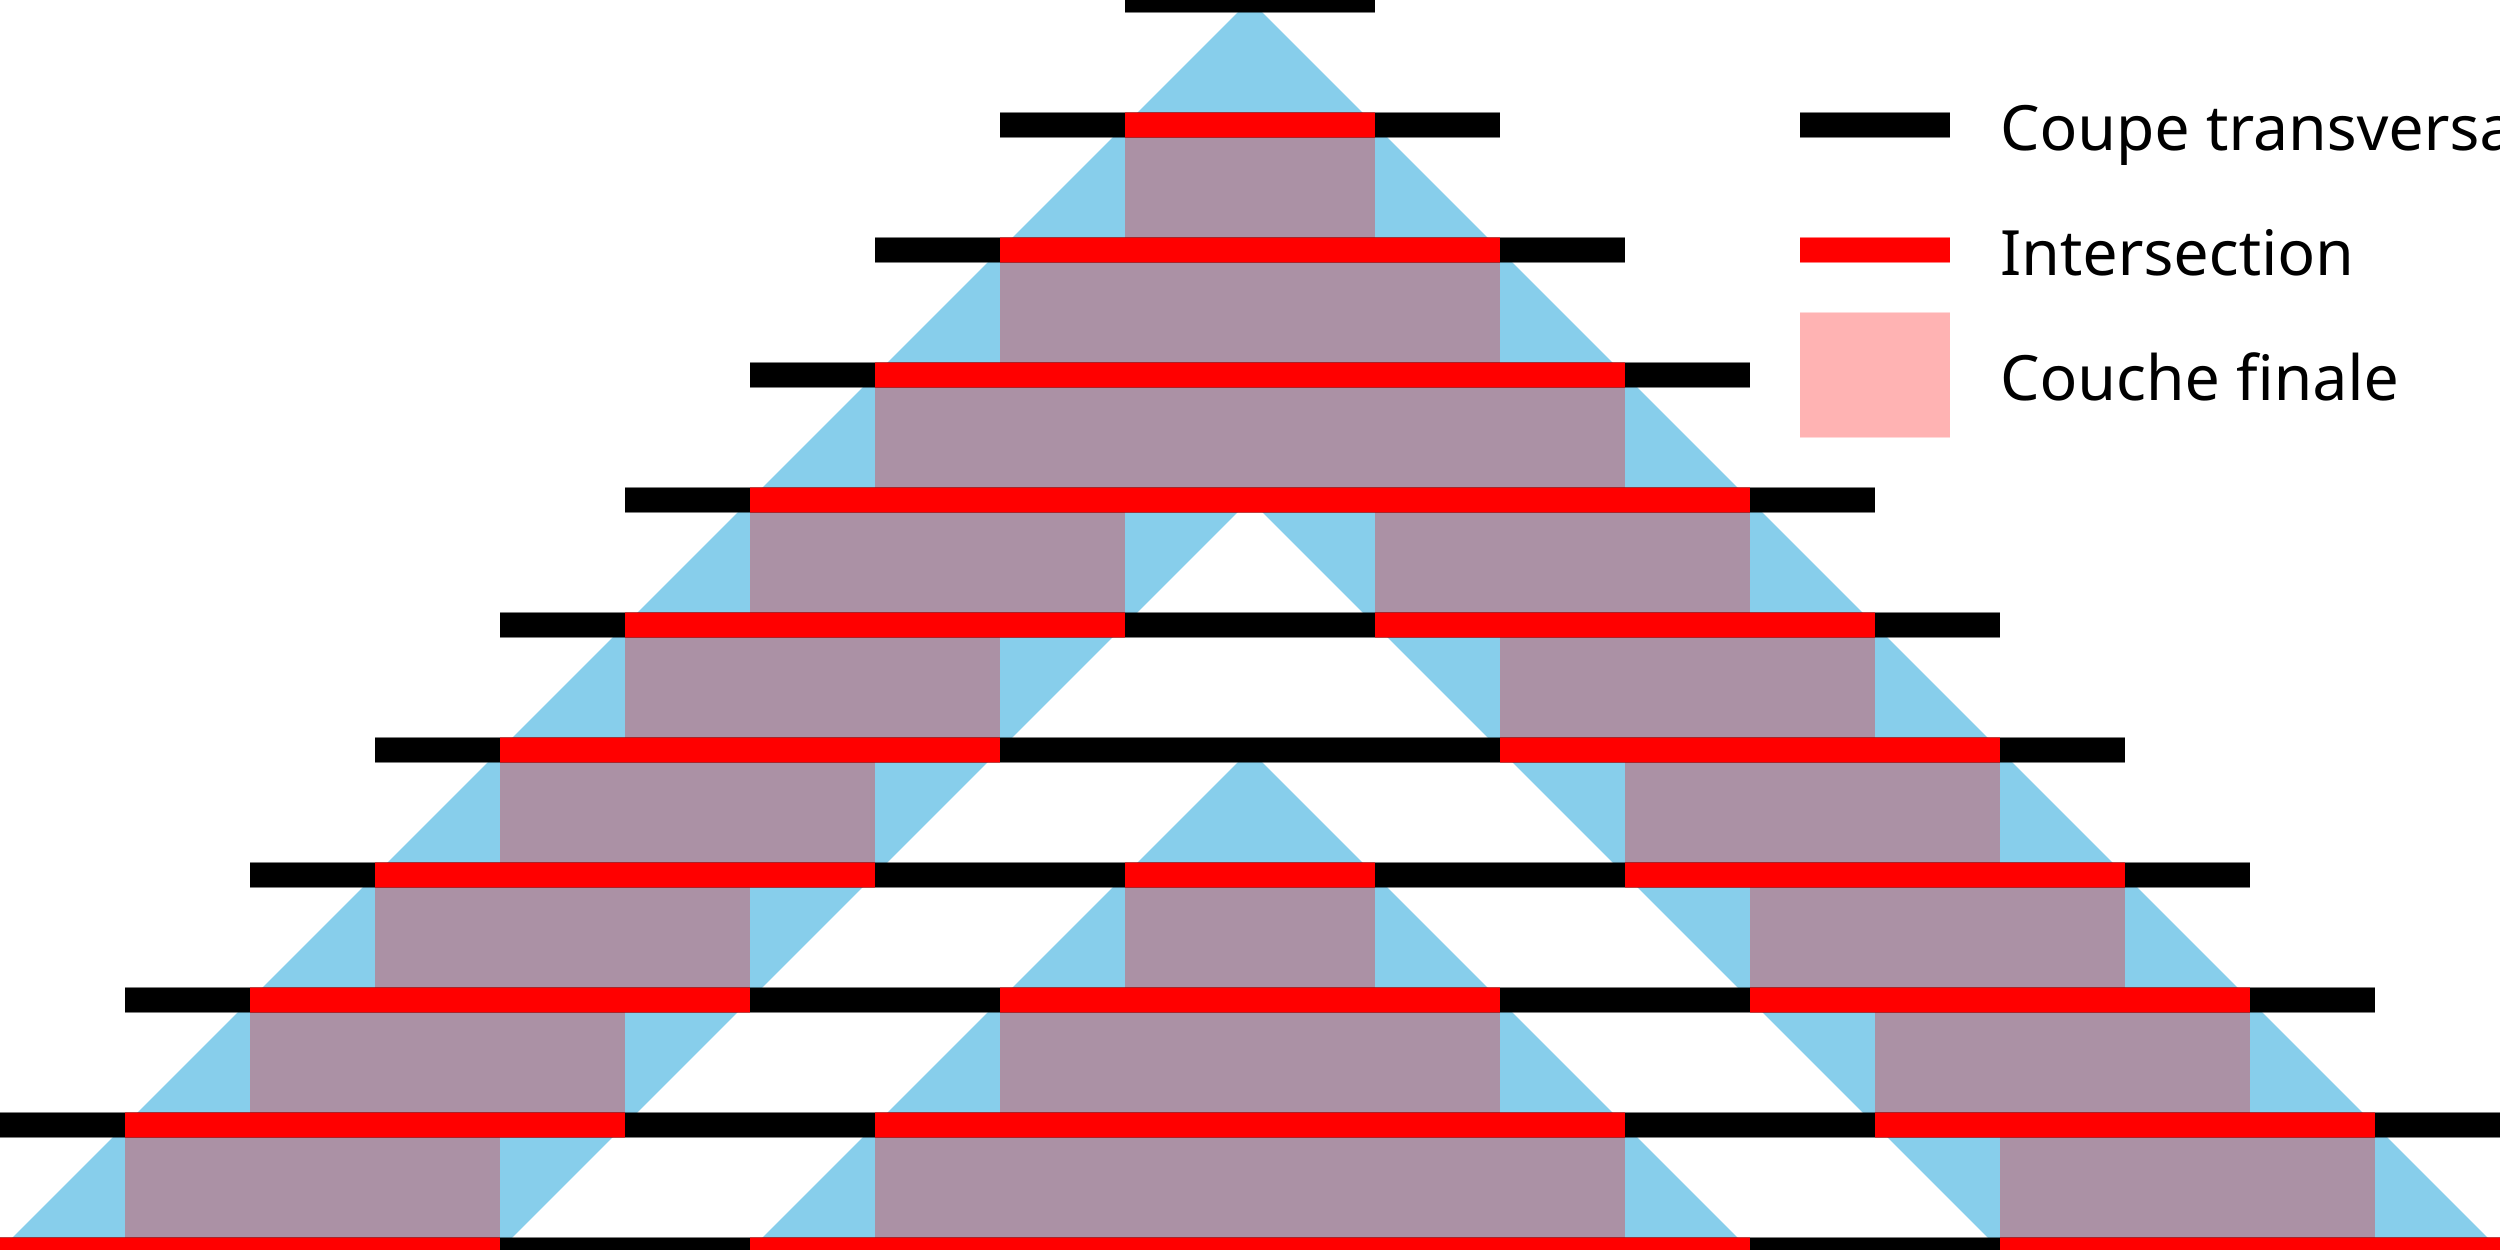
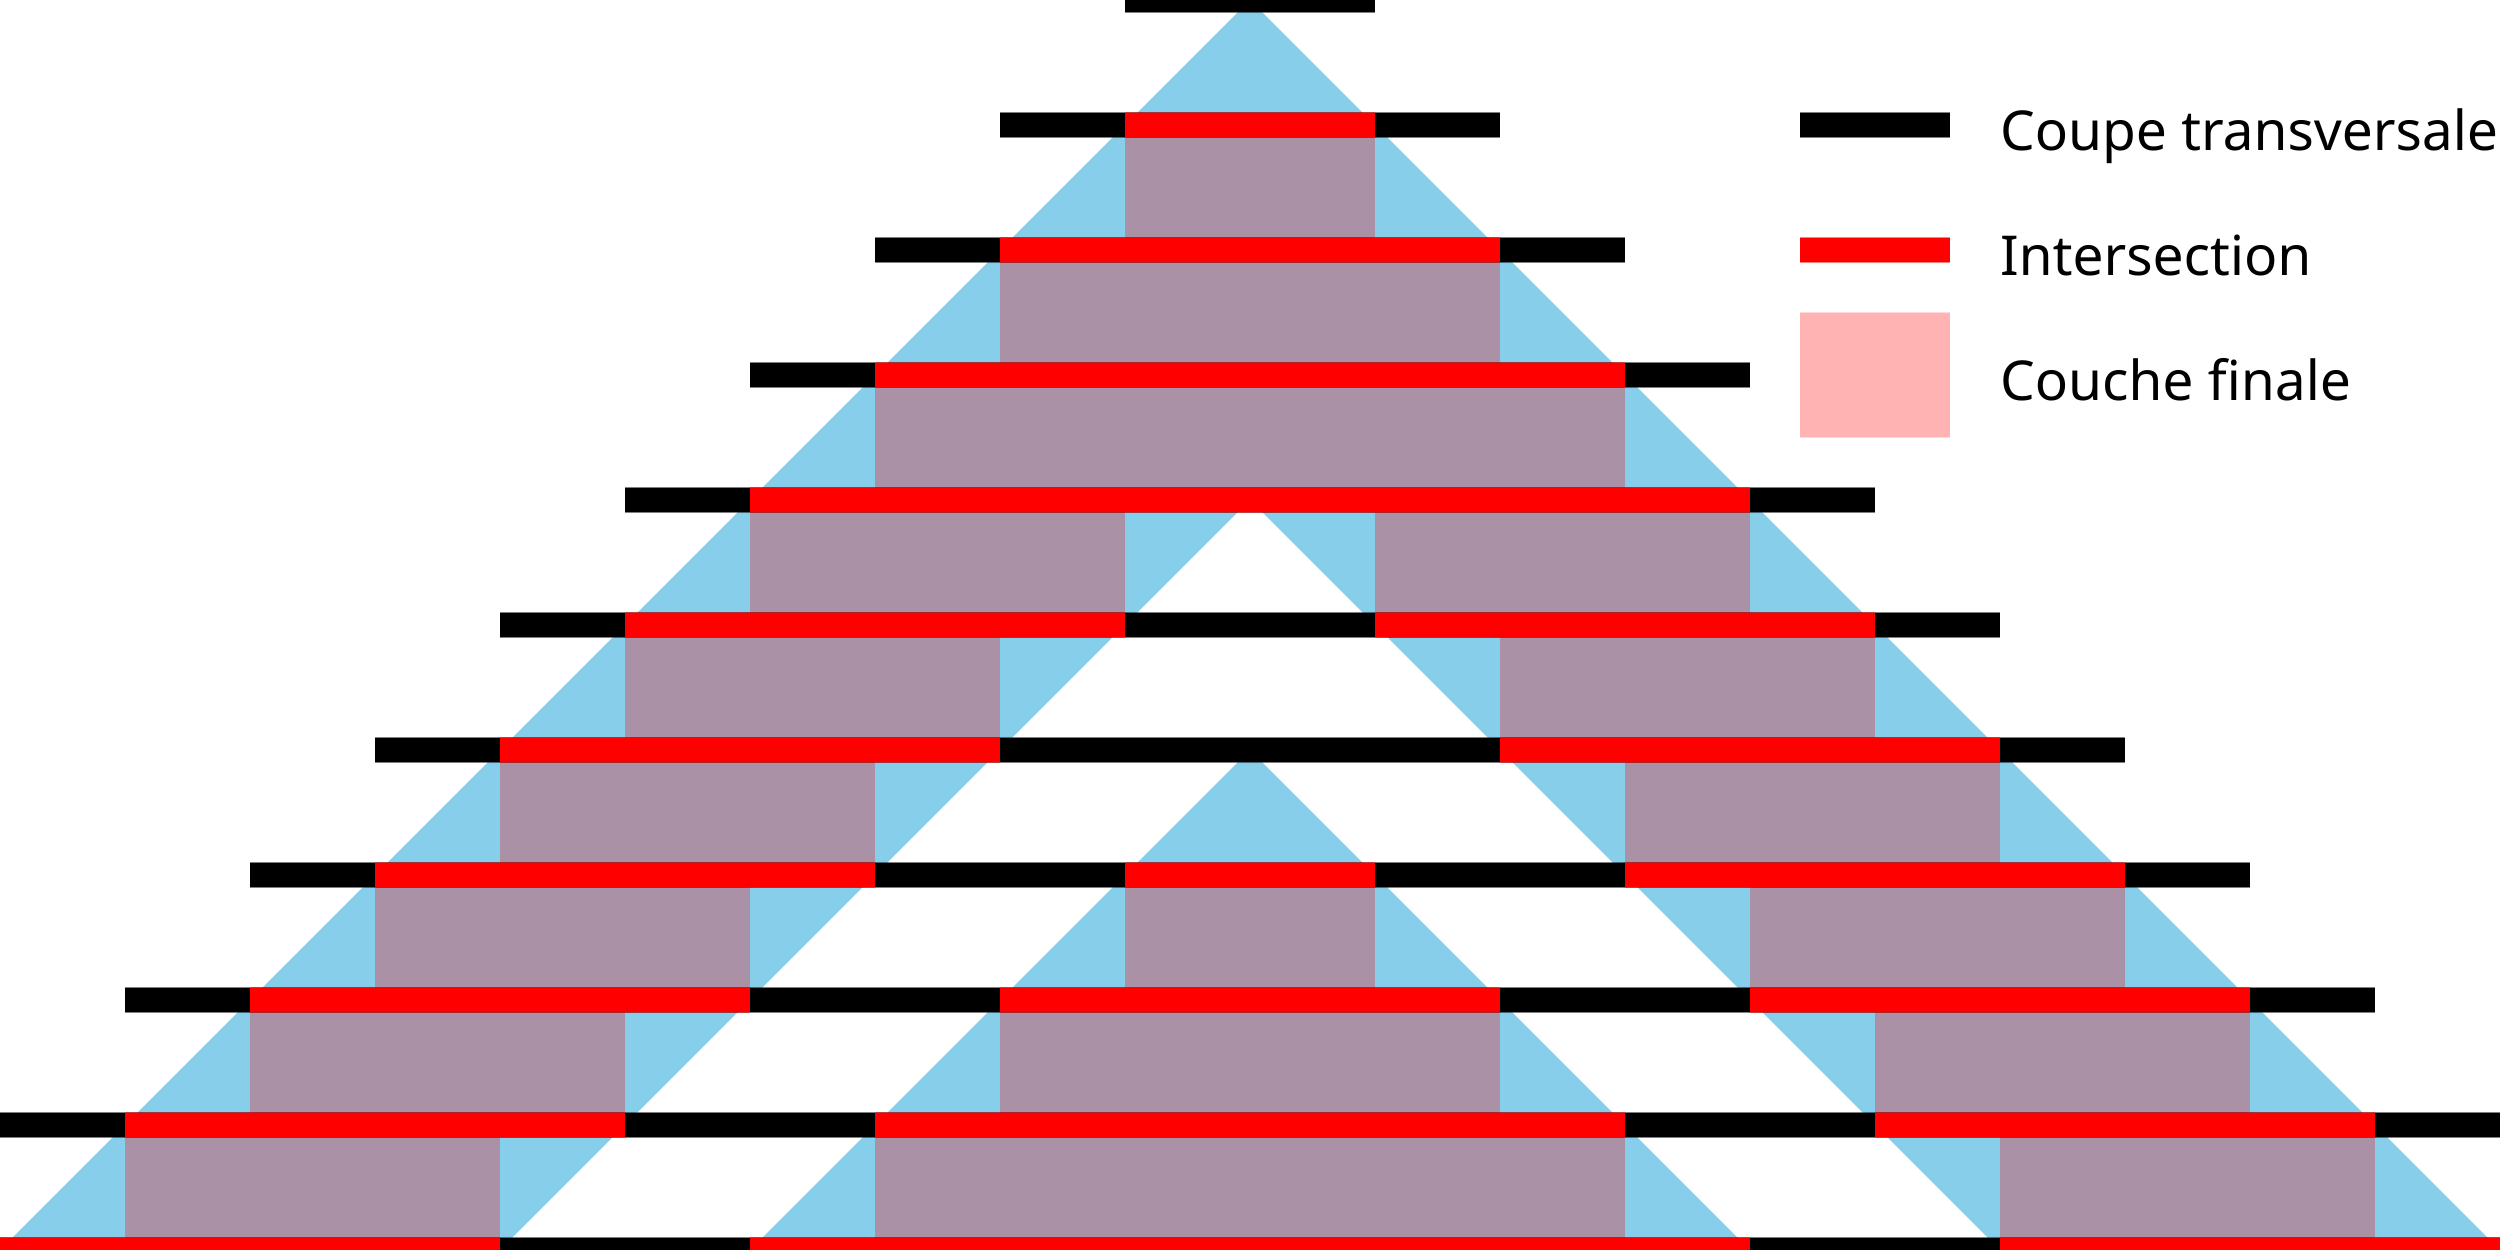
<svg xmlns="http://www.w3.org/2000/svg" width="1000" height="500">
  <polygon fill="skyblue" points="0,500 200,500 500,200 800,500 1000,500 500,0" />
  <polygon fill="skyblue" points="300,500 700,500 500,300" />
  <g stroke="red" stroke-width="50" opacity="0.3">
    <line x1="50" y1="475" x2="200" y2="475" />
    <line x1="100" y1="425" x2="250" y2="425" />
    <line x1="150" y1="375" x2="300" y2="375" />
    <line x1="200" y1="325" x2="350" y2="325" />
    <line x1="250" y1="275" x2="400" y2="275" />
    <line x1="300" y1="225" x2="450" y2="225" />
    <line x1="350" y1="175" x2="650" y2="175" />
    <line x1="400" y1="125" x2="600" y2="125" />
    <line x1="450" y1="75" x2="550" y2="75" />
    <line x1="550" y1="225" x2="700" y2="225" />
    <line x1="600" y1="275" x2="750" y2="275" />
    <line x1="650" y1="325" x2="800" y2="325" />
    <line x1="700" y1="375" x2="850" y2="375" />
    <line x1="750" y1="425" x2="900" y2="425" />
    <line x1="800" y1="475" x2="950" y2="475" />
    <line x1="350" y1="475" x2="650" y2="475" />
    <line x1="400" y1="425" x2="600" y2="425" />
    <line x1="450" y1="375" x2="550" y2="375" />
  </g>
  <g stroke="black" stroke-width="10">
    <line x1="-50" y1="500" x2="1050" y2="500" />
    <line x1="0" y1="450" x2="1000" y2="450" />
    <line x1="50" y1="400" x2="950" y2="400" />
    <line x1="100" y1="350" x2="900" y2="350" />
    <line x1="150" y1="300" x2="850" y2="300" />
    <line x1="200" y1="250" x2="800" y2="250" />
    <line x1="250" y1="200" x2="750" y2="200" />
    <line x1="300" y1="150" x2="700" y2="150" />
    <line x1="350" y1="100" x2="650" y2="100" />
    <line x1="400" y1="50" x2="600" y2="50" />
    <line x1="450" y1="0" x2="550" y2="0" />
  </g>
  <g stroke="red" stroke-width="10">
    <line x1="0" y1="500" x2="200" y2="500" />
    <line x1="50" y1="450" x2="250" y2="450" />
    <line x1="100" y1="400" x2="300" y2="400" />
    <line x1="150" y1="350" x2="350" y2="350" />
    <line x1="200" y1="300" x2="400" y2="300" />
    <line x1="250" y1="250" x2="450" y2="250" />
    <line x1="300" y1="200" x2="700" y2="200" />
    <line x1="350" y1="150" x2="650" y2="150" />
    <line x1="400" y1="100" x2="600" y2="100" />
    <line x1="450" y1="50" x2="550" y2="50" />
    <line x1="550" y1="250" x2="750" y2="250" />
    <line x1="600" y1="300" x2="800" y2="300" />
    <line x1="650" y1="350" x2="850" y2="350" />
    <line x1="700" y1="400" x2="900" y2="400" />
    <line x1="750" y1="450" x2="950" y2="450" />
    <line x1="800" y1="500" x2="1000" y2="500" />
    <line x1="300" y1="500" x2="700" y2="500" />
    <line x1="350" y1="450" x2="650" y2="450" />
    <line x1="400" y1="400" x2="600" y2="400" />
    <line x1="450" y1="350" x2="550" y2="350" />
  </g>
  <line stroke="black" stroke-width="10" x1="720" y1="50" x2="780" y2="50" />
  <line stroke="red" stroke-width="10" x1="720" y1="100" x2="780" y2="100" />
  <line stroke="red" stroke-width="50" opacity="0.3" x1="720" y1="150" x2="780" y2="150" />
-   <g font-family="sans-serif" font-size="25px">
+   <g font-family="sans-serif" font-size="22px">
    <text x="800" y="60">Coupe transversale</text>
    <text x="800" y="110">Intersection</text>
    <text x="800" y="160">Couche finale</text>
  </g>
</svg>
